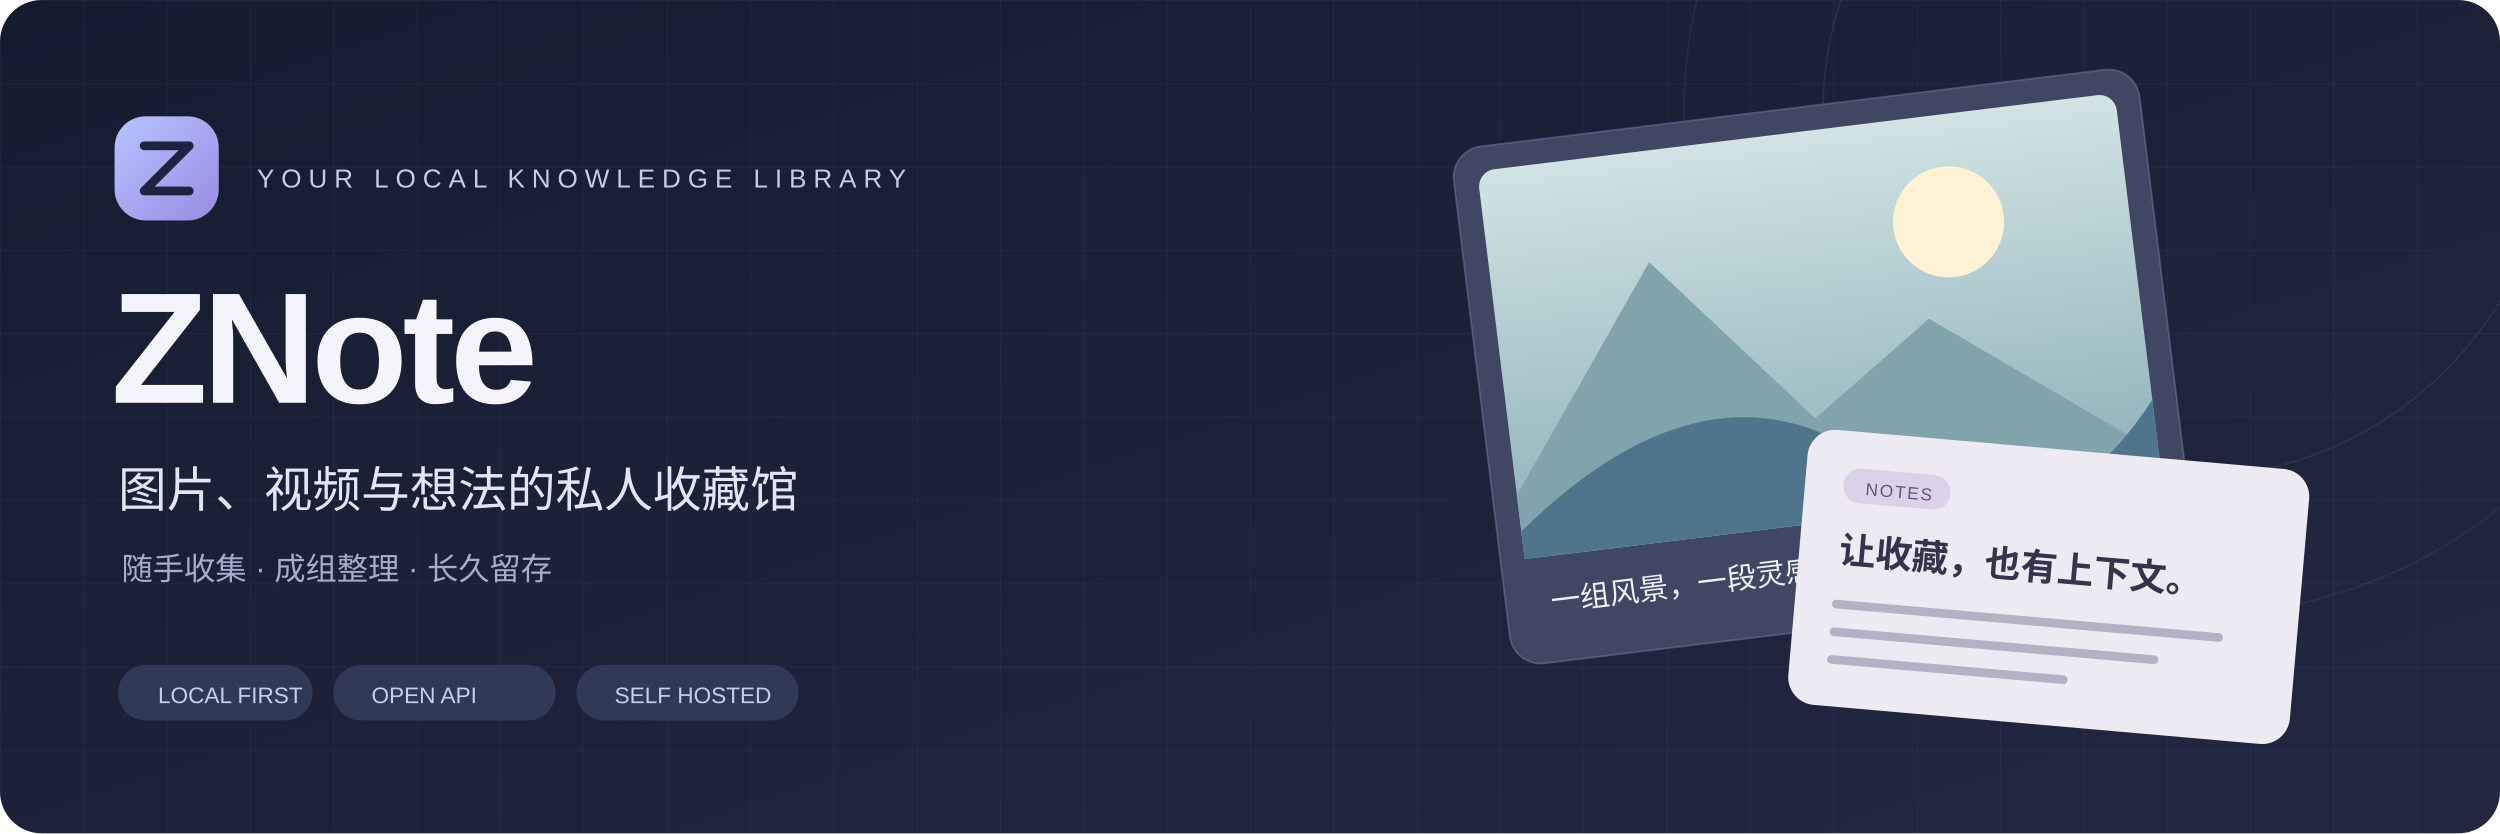
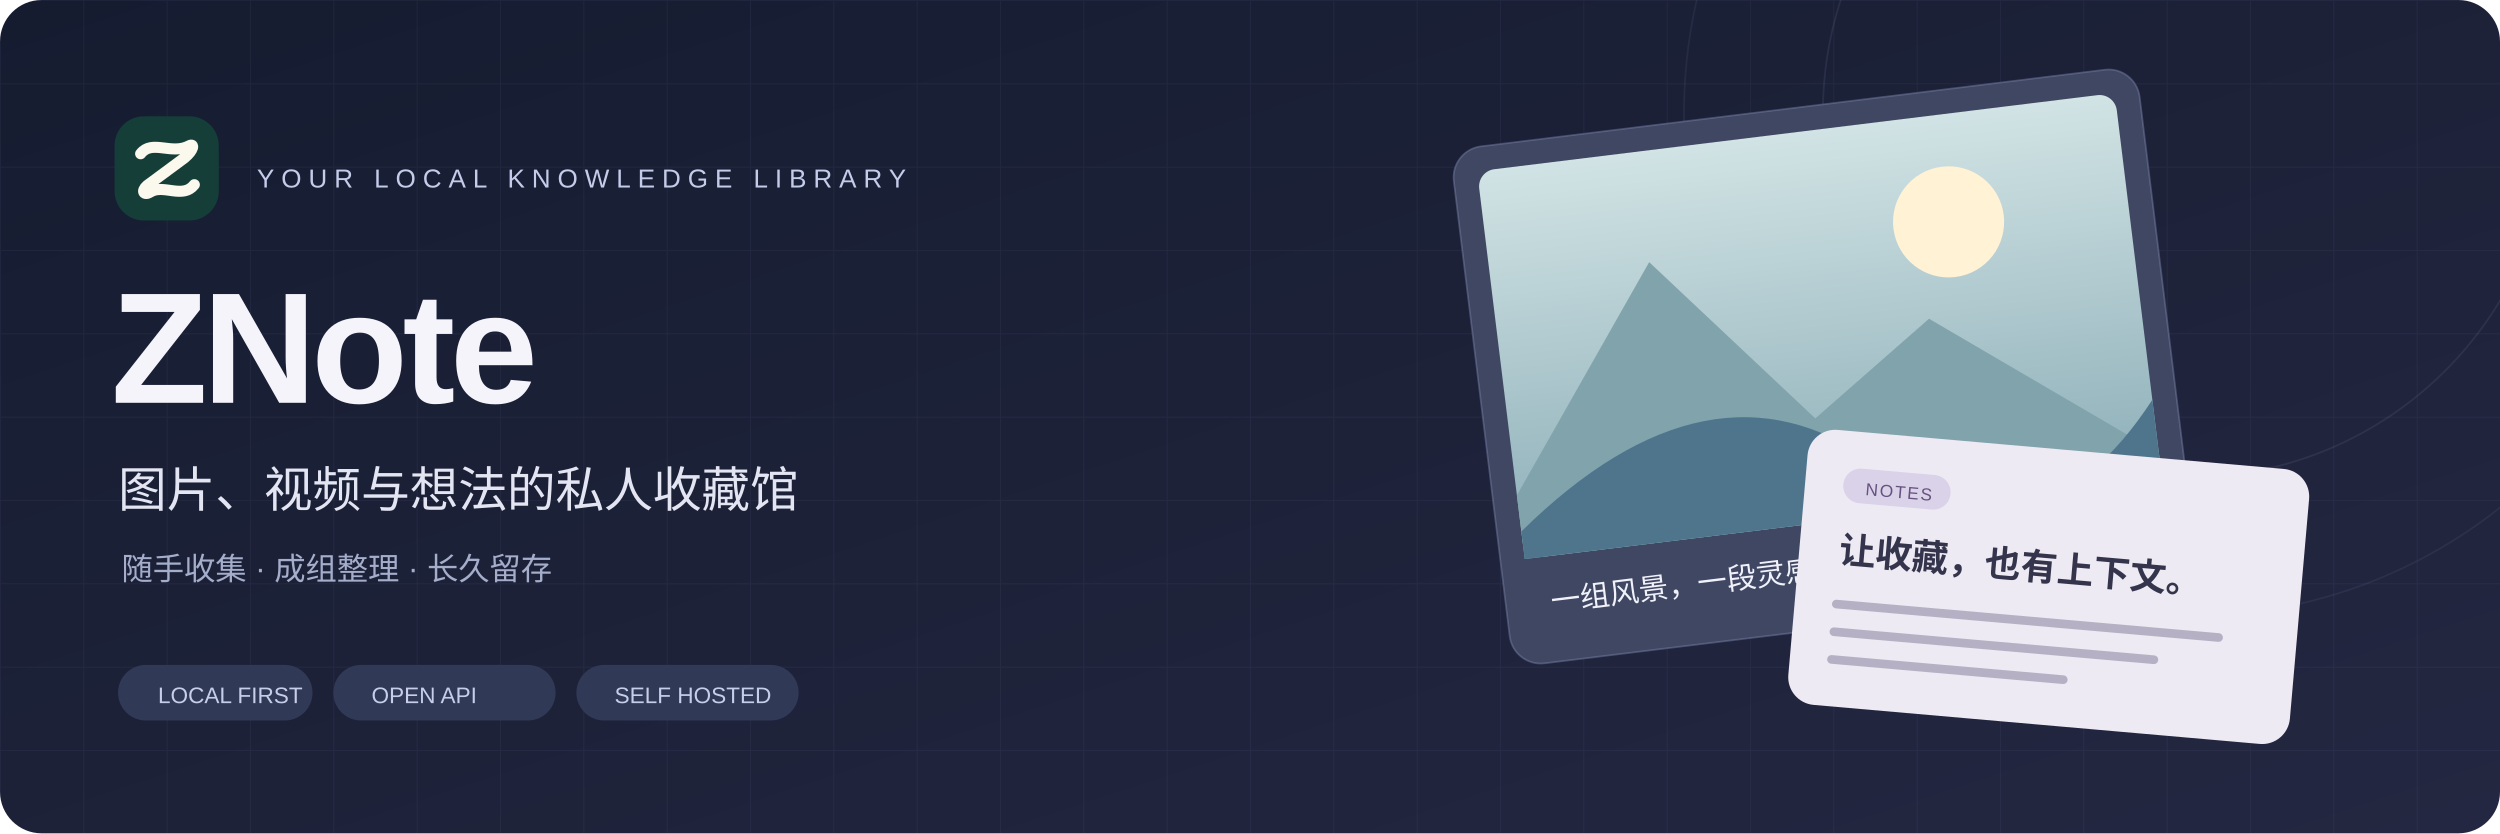
<svg xmlns="http://www.w3.org/2000/svg" width="1440" height="480" viewBox="0 0 1440 480" role="img" aria-labelledby="title desc">
  <defs>
    <linearGradient id="bg" x2="1" y2="1">
      <stop stop-color="#151c30" />
      <stop offset="1" stop-color="#242741" />
    </linearGradient>
    <linearGradient id="card" x2="0" y2="1">
      <stop stop-color="#d1e3e4" />
      <stop offset="1" stop-color="#8caeb8" />
    </linearGradient>
    <linearGradient id="mark" x2="1" y2="1">
      <stop stop-color="#b5c5ff" />
      <stop offset="1" stop-color="#9a8ae2" />
    </linearGradient>
    <pattern id="grid" width="48" height="48" patternUnits="userSpaceOnUse">
      <path d="M48 0H0V48" fill="none" stroke="#b7c6ff" stroke-opacity=".055" />
    </pattern>
  </defs>
  <rect width="1440" height="480" rx="24" fill="url(#bg)" />
  <rect width="1440" height="480" rx="24" fill="url(#grid)" />
  <circle cx="1260" cy="65" r="210" fill="none" stroke="#bfc6ef" stroke-opacity=".09" />
  <circle cx="1260" cy="65" r="290" fill="none" stroke="#bfc6ef" stroke-opacity=".07" />
  <g font-family="Segoe UI, Microsoft YaHei, Arial, sans-serif">
-     <rect x="66" y="67" width="60" height="60" rx="18" fill="url(#mark)" />
-     <path d="M83 84H109L83 110H109" fill="none" stroke="#1c2440" stroke-width="5" stroke-linecap="round" stroke-linejoin="round" />
+     <g transform="translate(66 67) scale(.9375)">
+       <rect width="64" height="64" rx="18" fill="#153E39" />
+       <path d="M16 23C23 14 35 24 46 18C49 16.5 49 20.5 43 25.5L20 42.5C16 46 18 49 22 46.5C30 41.5 42 51 49 42" fill="none" stroke="#FBF8ED" stroke-width="6.8" stroke-linecap="round" stroke-linejoin="round" />
+     </g>
    <text x="148" y="108" fill="#c5ccea" font-size="15" letter-spacing="4">YOUR LOCAL KNOWLEDGE LIBRARY</text>
    <text x="64" y="232" fill="#f5f4fb" font-size="91" font-weight="650" letter-spacing="-3">ZNote</text>
    <text x="68" y="292" fill="#e3e5f3" font-size="28">图片、视频与想法的私人收藏馆</text>
    <text x="70" y="334" fill="#a4aecb" font-size="18">随手收集 · 成组整理 · 长久留存</text>
    <g font-size="13" fill="#c6cee9">
      <rect x="68" y="383" width="112" height="32" rx="16" fill="#303a56" />
      <text x="91" y="405">LOCAL FIRST</text>
      <rect x="192" y="383" width="128" height="32" rx="16" fill="#303a56" />
      <text x="214" y="405">OPEN API</text>
      <rect x="332" y="383" width="128" height="32" rx="16" fill="#303a56" />
      <text x="354" y="405">SELF HOSTED</text>
    </g>
    <g transform="translate(852 61) rotate(-7 200 150)">
      <rect x="0" y="0" width="398" height="300" rx="18" fill="#404763" stroke="#7b85ac" stroke-opacity=".45" />
      <rect x="14" y="14" width="370" height="225" rx="10" fill="url(#card)" />
      <circle cx="280" cy="76" r="32" fill="#fff2d5" />
      <path d="M14 202L106 78 190 179 262 130 384 223V239H14" fill="#81a3ac" />
      <path d="M14 223Q135 130 220 208T384 192V239H14" fill="#4f758d" />
      <text x="26" y="271" fill="#f0f1fa" font-size="17">一组风景，一段灵感。</text>
      <circle cx="361" cy="266" r="6" fill="#c8bdf3" />
    </g>
    <g transform="translate(1035 259) rotate(5 150 80)">
      <rect width="290" height="159" rx="16" fill="#eeeaf3" />
      <rect x="22" y="21" width="62" height="20" rx="10" fill="#dad2e8" />
      <text x="35" y="36" fill="#65527f" font-size="10" letter-spacing="1">NOTES</text>
      <text x="23" y="76" fill="#34354c" font-size="21" font-weight="600">让收藏，也有上下文。</text>
      <path d="M24 100H245M24 116H209M24 132H158" stroke="#b6b0c4" stroke-width="5" stroke-linecap="round" />
    </g>
  </g>
</svg>
